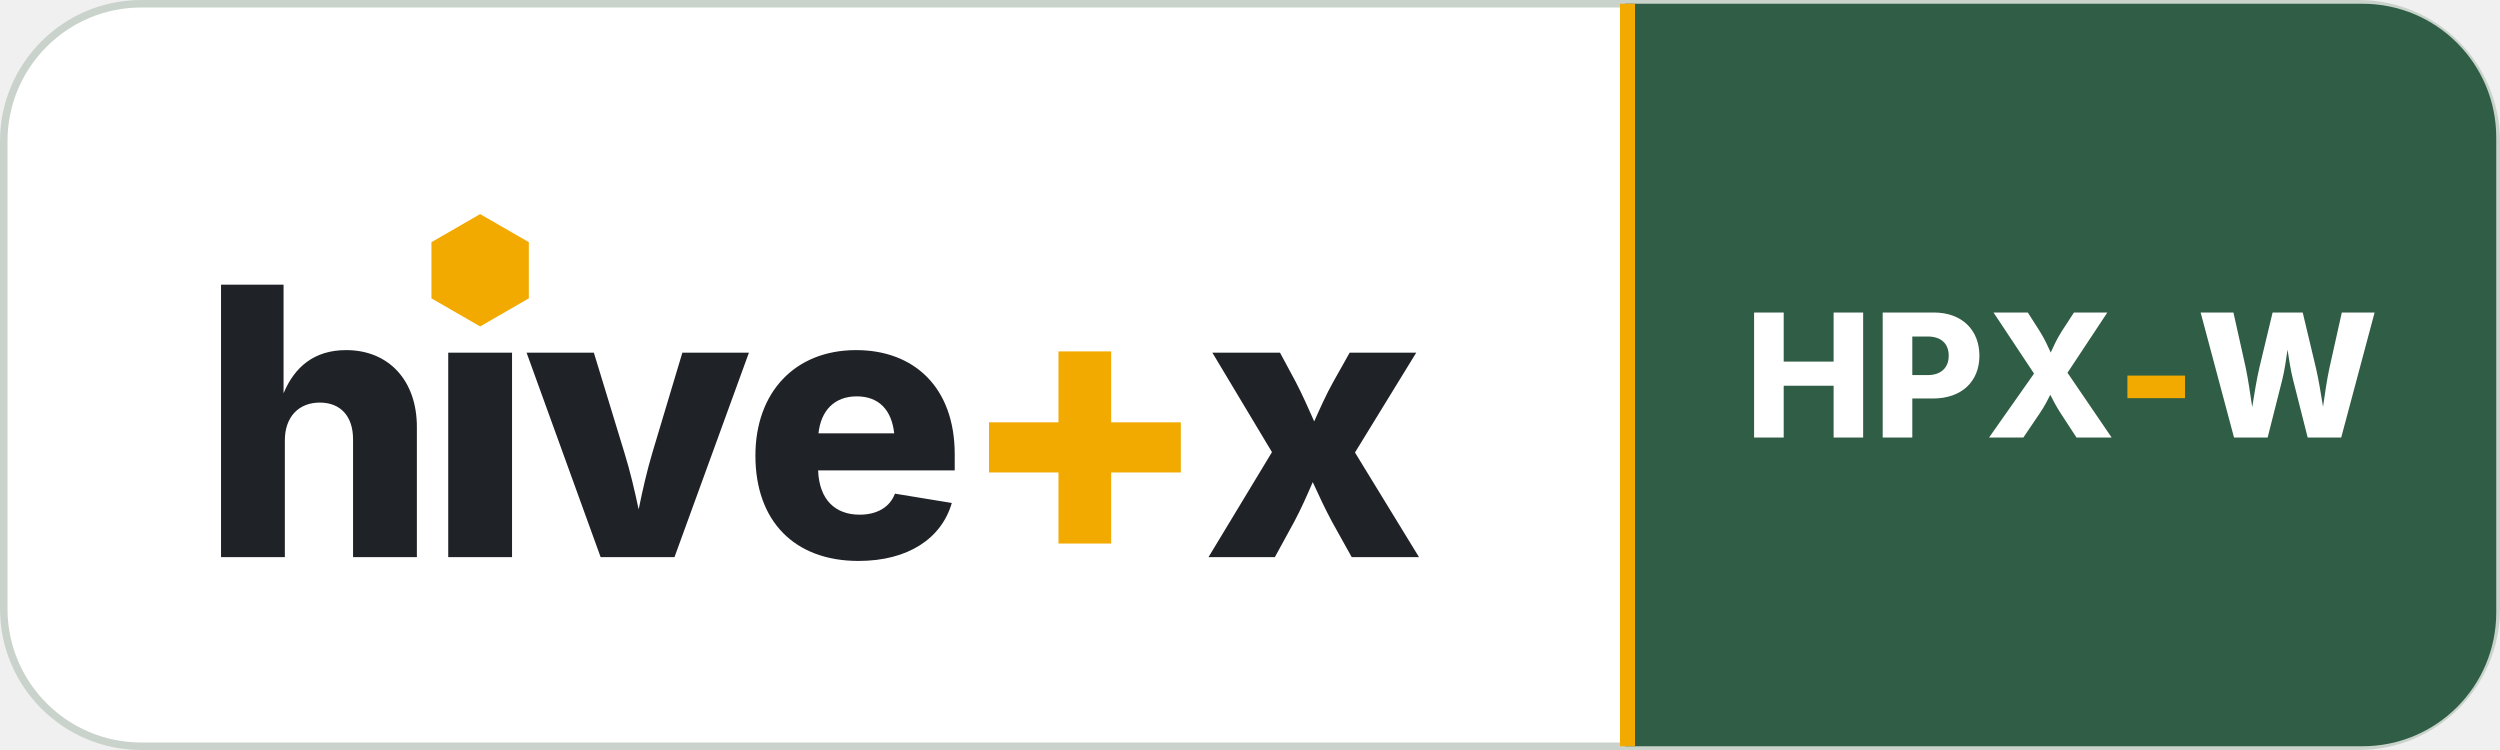
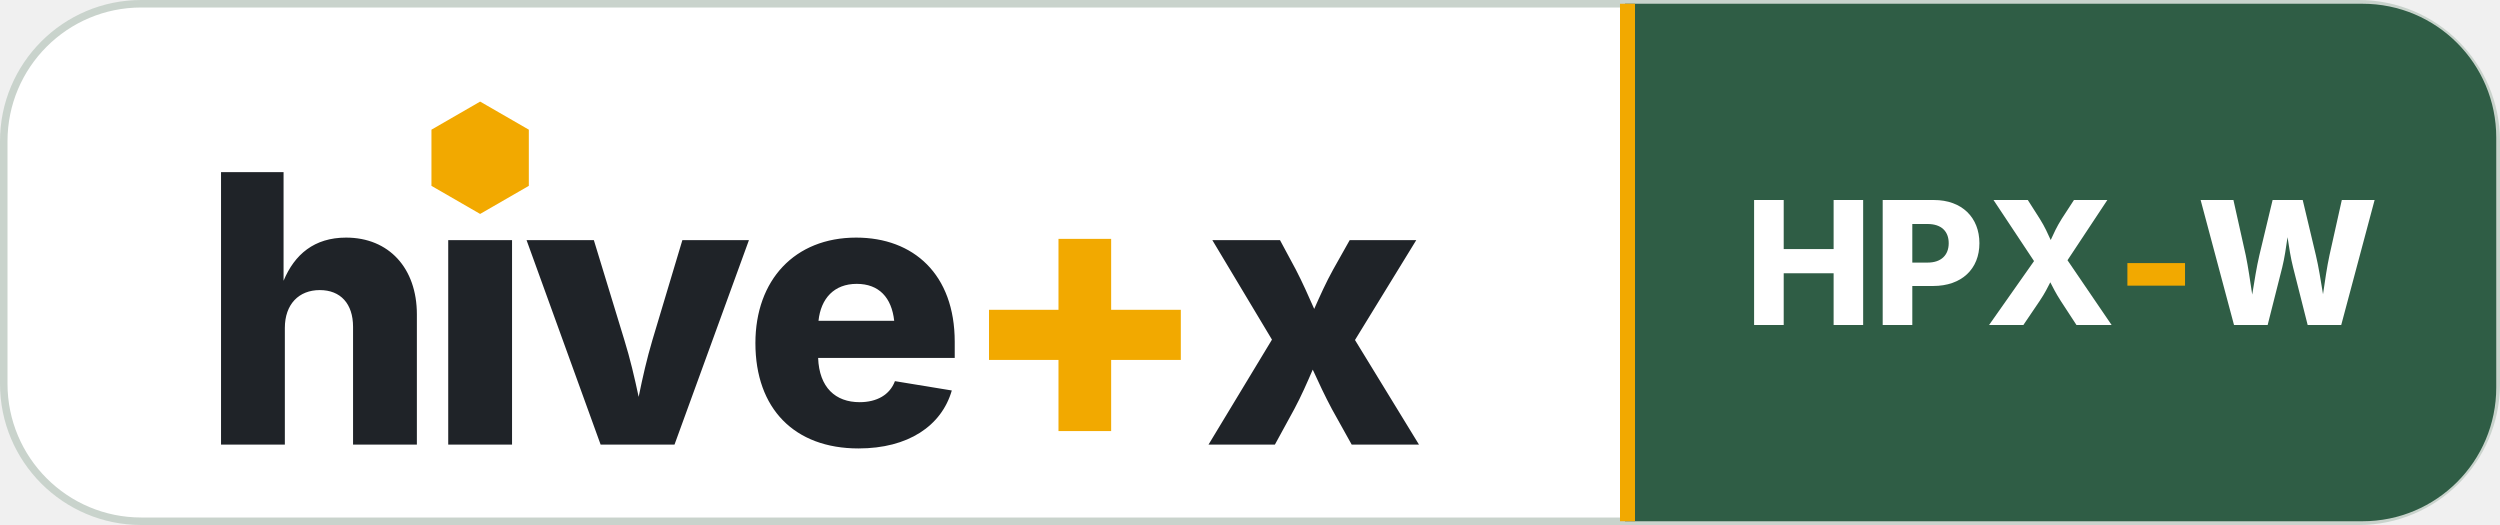
- <svg xmlns="http://www.w3.org/2000/svg" viewBox="0 0 2000 600" width="100mm" height="30mm">
-   <rect x="3" y="3" width="1994" height="594" rx="110" fill="#FFFFFF" stroke="#C9D3CC" stroke-width="6" />
-   <g transform="translate(160.00 445.68) scale(0.14629)">
+ <svg xmlns="http://www.w3.org/2000/svg" viewBox="0 0 2000 420" width="100mm" height="21mm">
+   <rect x="3" y="3" width="1994" height="414" rx="110" fill="#FFFFFF" stroke="#C9D3CC" stroke-width="6" />
+   <g transform="translate(160.00 355.68) scale(0.14629)">
    <path fill="#1F2328" d="M464 -638C464 -768 541 -845 655 -845C769 -845 837 -770 837 -644V0H1186V-712C1186 -965 1033 -1132 799 -1132C625 -1132 517 -1040 457 -896V-1490H115V0H464ZM1357.427 0H1706.427V-1118H1357.427ZM2190.854 0H2594.854L3001.854 -1118H2637.854L2473.854 -571C2443.854 -470 2420.854 -369 2398.854 -261C2375.854 -369 2351.854 -471 2320.854 -571L2153.854 -1118H1785.854ZM3601.282 21C3872.282 21 4055.282 -102 4111.282 -296L3800.282 -347C3772.282 -272 3701.282 -232 3607.282 -232C3475.282 -232 3386.282 -312 3380.282 -474H4127.282V-562C4127.282 -931 3902.282 -1132 3588.282 -1132C3252.282 -1132 3037.282 -900 3037.282 -555C3037.282 -197 3250.282 21 3601.282 21ZM3382.282 -677C3395.282 -800 3468.282 -879 3591.282 -879C3713.282 -879 3782.282 -804 3796.282 -677ZM5515.136 0H5878.136L5984.136 -194C6022.136 -265 6054.136 -338 6085.136 -410C6118.136 -338 6152.136 -265 6190.136 -194L6298.136 0H6666.136L6316.136 -572L6651.136 -1118H6287.136L6197.136 -958C6158.136 -888 6125.136 -814 6093.136 -742C6061.136 -814 6029.136 -887 5992.136 -958L5906.136 -1118H5536.136L5862.136 -574Z" />
    <path fill="#F2A900" d="M4694.709 -74H4982.709V-463H5363.709V-737H4982.709V-1125H4694.709V-737H4314.709V-463H4694.709ZM1531.9 -1875.8L1798.2 -1722.2L1798.2 -1415.0L1531.9 -1261.4L1265.7 -1415.0L1265.7 -1722.2Z" />
  </g>
-   <path fill="#2F5D45" d="M1300 3H1890A107 107 0 0 1 1997 110V490A107 107 0 0 1 1890 597H1300Z" />
-   <rect x="1296" y="3" width="12" height="594" fill="#F2A900" />
-   <g transform="translate(1395.49 350.00) scale(0.06711)">
+   <path fill="#2F5D45" d="M1300 3H1890A107 107 0 0 1 1997 110V310A107 107 0 0 1 1890 417H1300Z" />
+   <rect x="1296" y="3" width="12" height="414" fill="#F2A900" />
+   <g transform="translate(1395.49 260.00) scale(0.06711)">
    <path fill="#FFFFFF" d="M116 0H469V-617H1064V0H1416V-1490H1064V-905H469V-1490H116ZM1649 0H2002V-465H2249C2591 -465 2802 -668 2802 -975C2802 -1280 2595 -1490 2259 -1490H1649ZM2002 -744V-1204H2184C2350 -1204 2436 -1115 2436 -975C2436 -837 2350 -744 2185 -744ZM2917 0H3326L3519 -285C3588 -388 3613 -444 3647 -509C3681 -444 3707 -388 3773 -285L3959 0H4378L3852 -772L4327 -1490H3929L3784 -1267C3722 -1169 3687 -1089 3652 -1013C3617 -1089 3583 -1169 3521 -1267L3379 -1490H2970L3453 -762Z M5837 0H6238L6412 -688C6440 -801 6457 -923 6475 -1047C6494 -921 6513 -798 6541 -688L6715 0H7115L7513 -1490H7122L6975 -831C6945 -693 6921 -525 6898 -367C6872 -525 6846 -693 6813 -831L6656 -1490H6297L6139 -831C6106 -691 6080 -522 6054 -363C6030 -522 6006 -691 5977 -831L5830 -1490H5439Z" />
    <path fill="#F2A900" d="M5253 -738H4566V-469H5253Z" />
  </g>
</svg>
